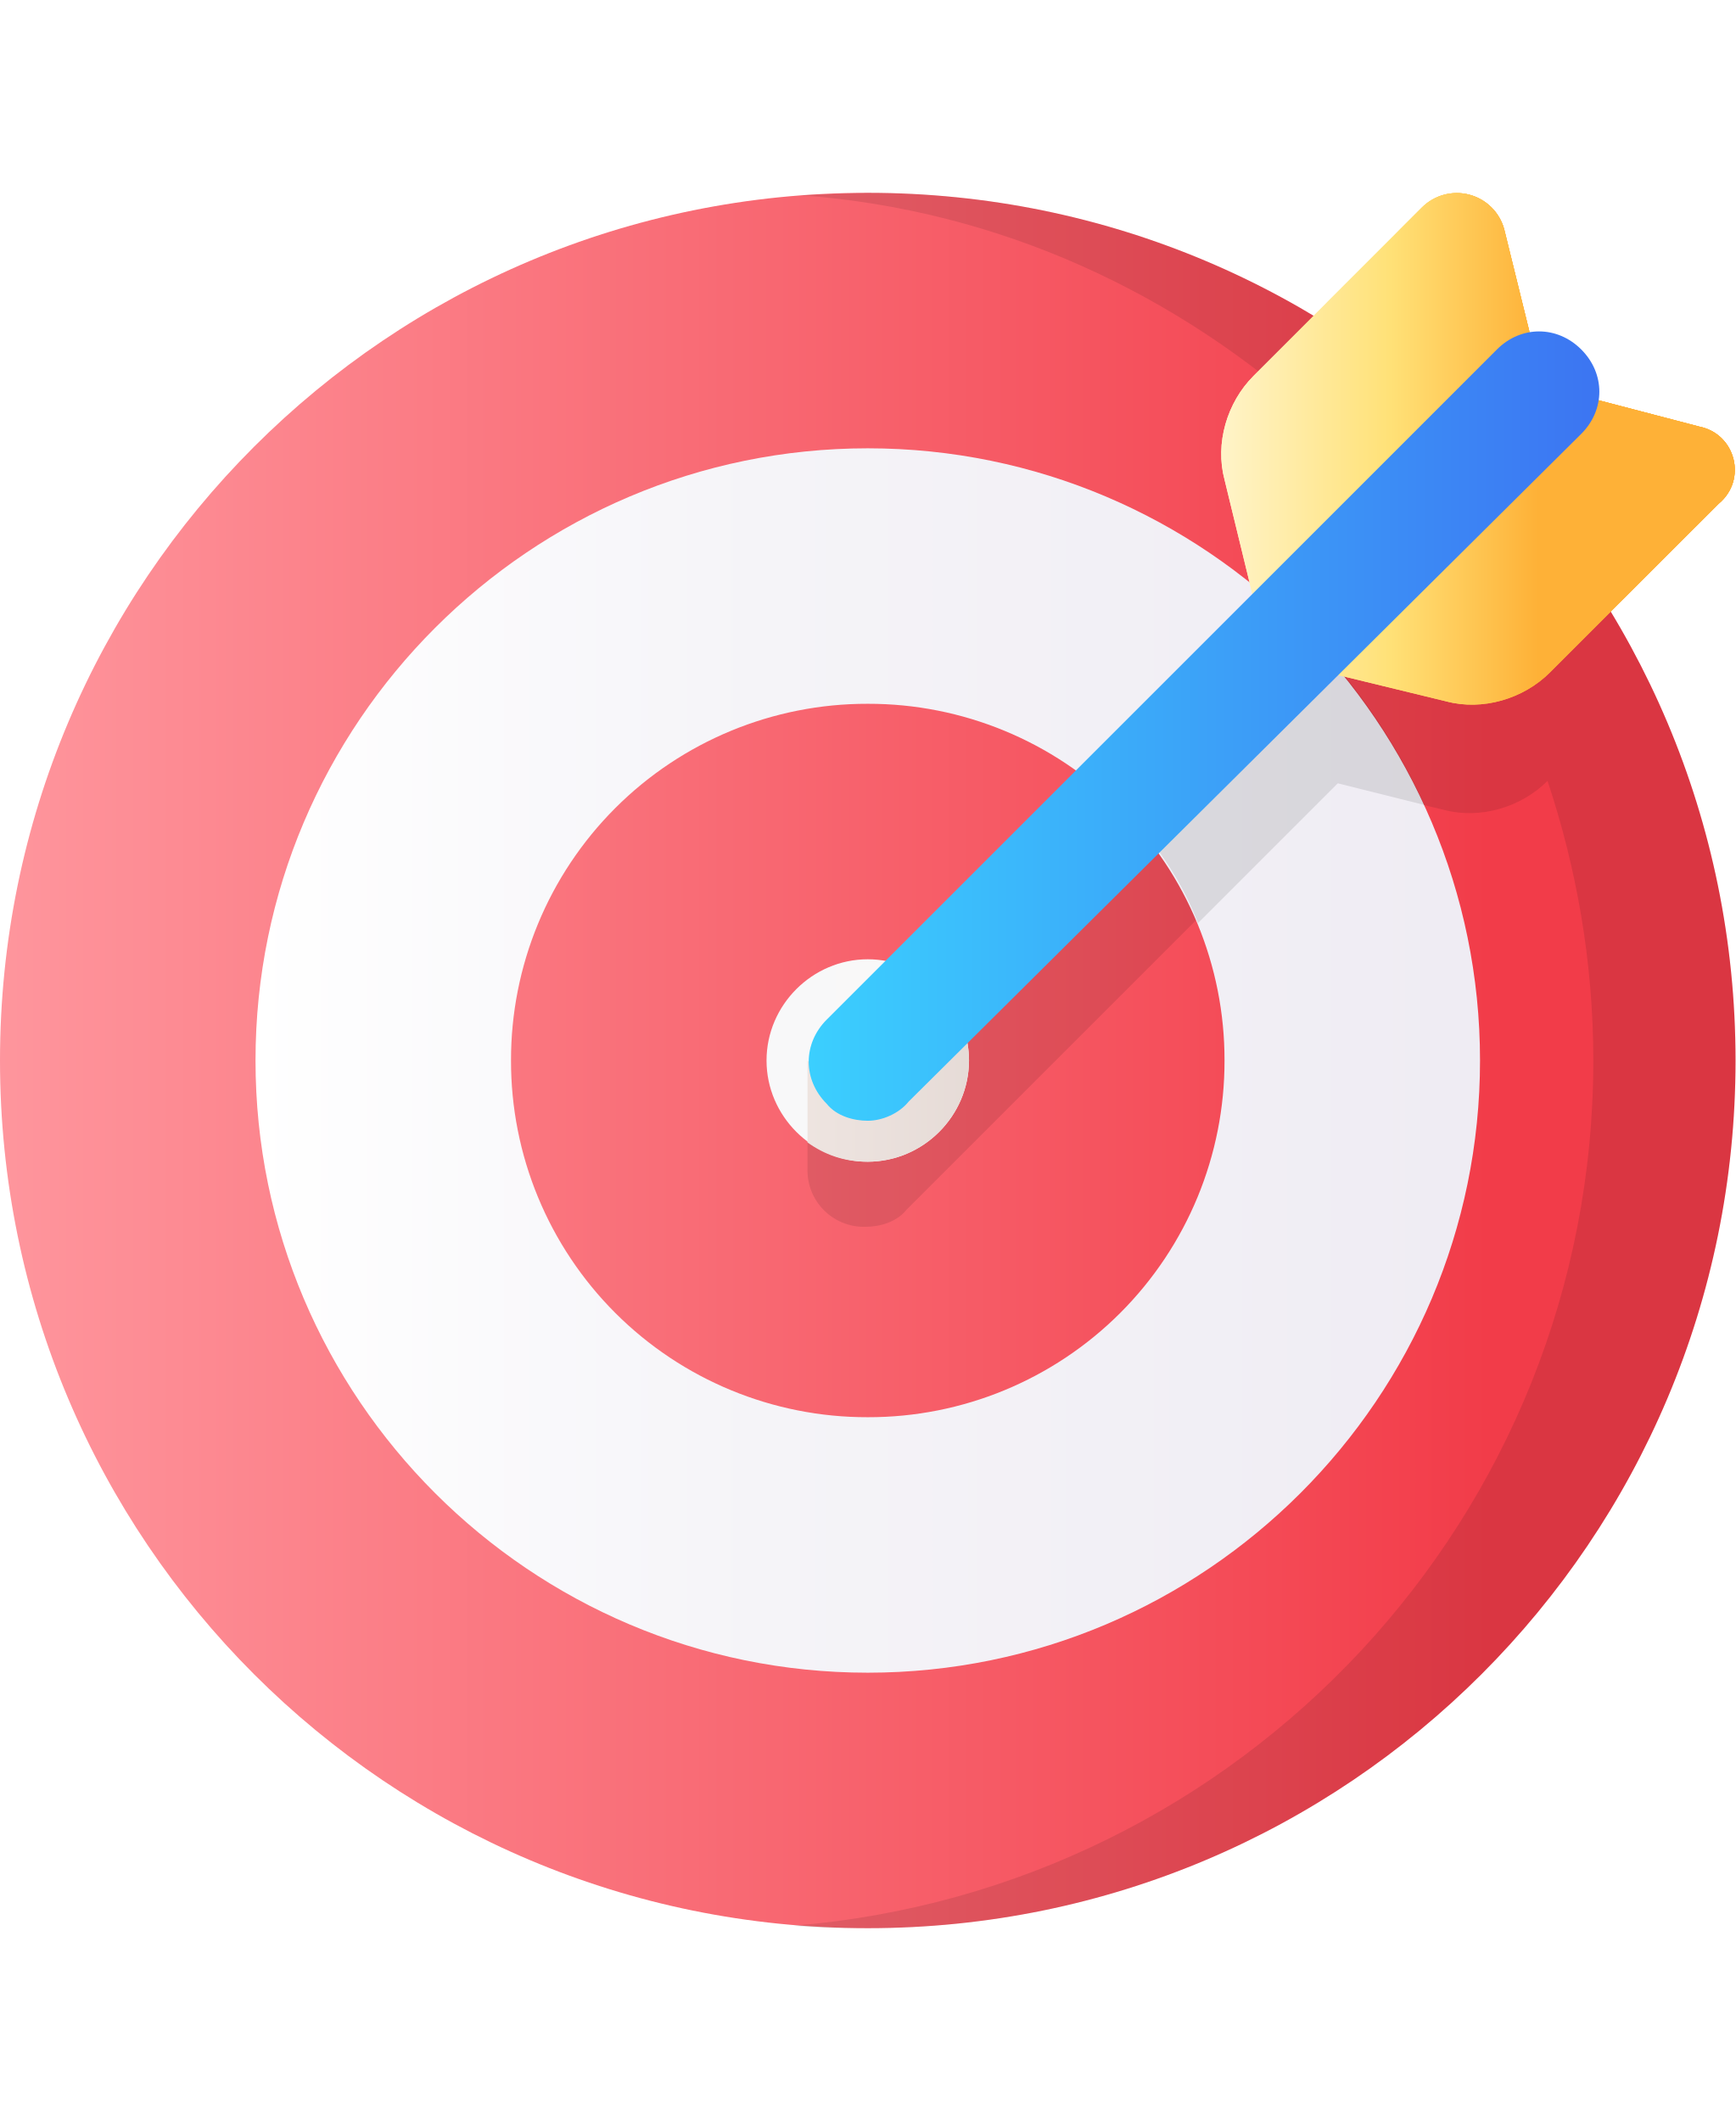
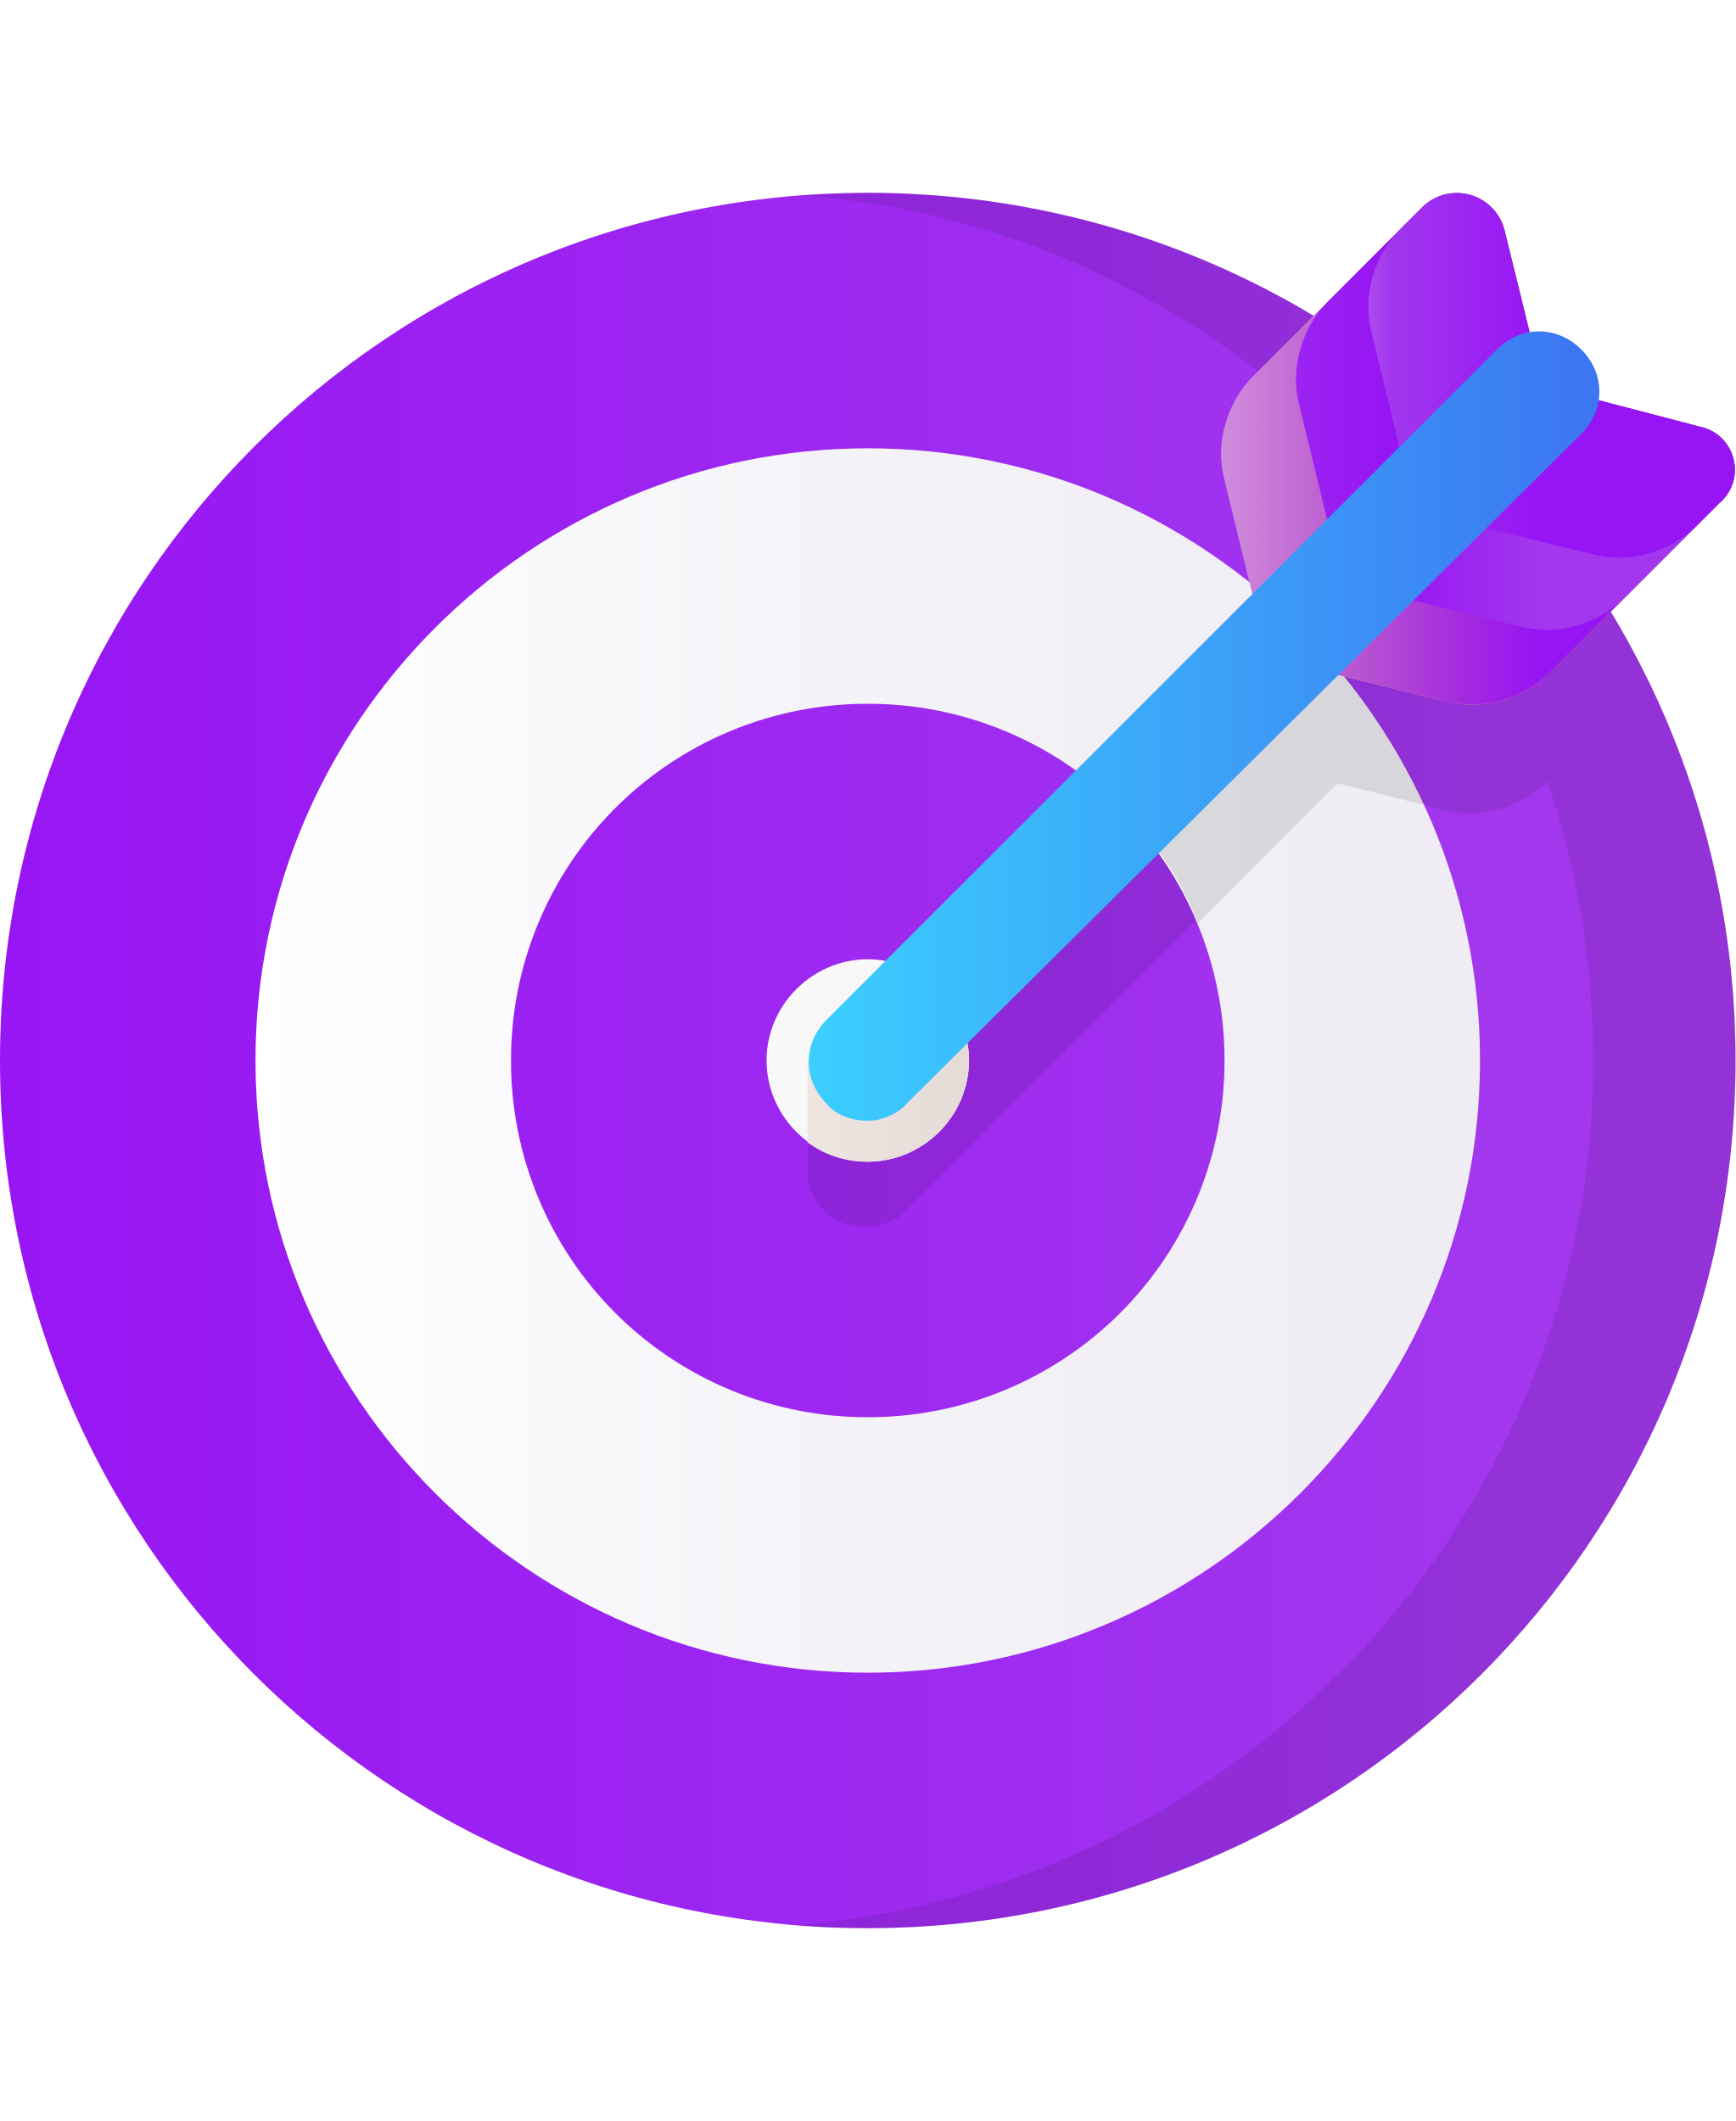
- <svg xmlns="http://www.w3.org/2000/svg" xmlns:xlink="http://www.w3.org/1999/xlink" viewBox="0 0 72 88">
-   <linearGradient id="A" gradientUnits="userSpaceOnUse" x1="-3.116" y1="44" x2="61.841" y2="44">
-     <stop offset="0" stop-color="#ff9aa1" />
-     <stop offset="1" stop-color="#f23c49" />
-   </linearGradient>
-   <path d="M36 80c19.9 0 36-16.1 36-36S55.9 8 36 8 0 24.1 0 44s16.1 36 36 36z" fill="url(#A)" />
-   <path d="M36 8l-2.8.1c8.3.6 15.7 4.1 21.5 9.4l-1.3 1.3c-1.1 1.1-1.6 2.8-1.2 4.3l1.1 4.6-18 18.1-1.8-1.8v4.5a2.34 2.34 0 0 0 2.4 2.4c.6 0 1.3-.2 1.7-.7l17.7-17.7 4.6 1.1c1.5.4 3.2-.1 4.3-1.2h0c1.2 3.6 1.9 7.5 1.9 11.6 0 18.9-14.6 34.4-33.2 35.9 1.2.1 2.1.1 3.1.1 19.9 0 36-16.1 36-36S55.9 8 36 8z" opacity=".1" enable-background="new" />
-   <linearGradient id="B" gradientUnits="userSpaceOnUse" x1="10.446" y1="44.002" x2="60.723" y2="44.002">
-     <stop offset="0" stop-color="#f2fbff" />
-     <stop offset=".593" stop-color="#faf7f7" />
-     <stop offset="1" stop-color="#f3eae6" />
-   </linearGradient>
-   <path d="M36,48.2c2.3,0,4.2-1.9,4.2-4.2s-1.9-4.2-4.2-4.2c-2.3,0-4.2,1.9-4.2,4.2S33.7,48.2,36,48.2z" fill="url(#B)" />
-   <linearGradient id="C" gradientUnits="userSpaceOnUse" x1="10.446" y1="44.002" x2="60.723" y2="44.002">
-     <stop offset="0" stop-color="#fff" />
-     <stop offset=".416" stop-color="#f5f4f8" />
-     <stop offset="1" stop-color="#efecf3" />
-   </linearGradient>
-   <path d="M36 18.6C22 18.6 10.6 30 10.6 44S22 69.4 36 69.4 61.4 58 61.4 44 50 18.6 36 18.6zm0 40.2A14.77 14.77 0 0 1 21.2 44 14.77 14.77 0 0 1 36 29.2 14.77 14.77 0 0 1 50.8 44 14.77 14.77 0 0 1 36 58.8z" fill="url(#C)" />
-   <linearGradient id="D" gradientUnits="userSpaceOnUse" x1="29.226" y1="44.9" x2="60.871" y2="44.9">
-     <stop offset="0" stop-color="#f3eae6" />
-     <stop offset="1" stop-color="#cdbfba" />
-   </linearGradient>
-   <path d="M35.3 45.8L33.5 44v3.4c.7.5 1.5.8 2.5.8a4.23 4.23 0 0 0 4.2-4.2c0-.9-.3-1.7-.8-2.4l-4.1 4.2z" fill="url(#D)" />
-   <path d="M52.7 24.8l.7 2.9L47 34c1.1 1.2 2.1 2.7 2.7 4.3l5.8-5.8 3.6.9c-1.5-3.3-3.7-6.2-6.4-8.6z" opacity=".1" enable-background="new" />
-   <linearGradient id="E" gradientUnits="userSpaceOnUse" x1="48.752" y1="18.645" x2="63.811" y2="18.645">
-     <stop offset="0" stop-color="#fff9df" />
-     <stop offset=".593" stop-color="#ffe177" />
-     <stop offset="1" stop-color="#feb137" />
-   </linearGradient>
-   <use xlink:href="#J" fill="url(#E)" />
-   <use xlink:href="#J" fill="url(#E)" />
-   <linearGradient id="F" gradientUnits="userSpaceOnUse" x1="48.752" y1="17.116" x2="63.811" y2="17.116">
-     <stop offset="0" stop-color="#fff9df" />
-     <stop offset=".593" stop-color="#ffe177" />
-     <stop offset="1" stop-color="#feb137" />
-   </linearGradient>
-   <path d="M70.5 17.7L64 16l-1.6-6.5a2.04 2.04 0 0 0-3.4-.9l-3.9 3.9c-1.1 1.1-1.6 2.8-1.2 4.3l1.8 7.4 7.4 1.8c1.5.4 3.2-.1 4.3-1.2l3.9-3.9c1.2-1 .7-2.9-.8-3.2z" fill="url(#F)" />
-   <linearGradient id="G" gradientUnits="userSpaceOnUse" x1="48.752" y1="15.587" x2="63.811" y2="15.587">
-     <stop offset="0" stop-color="#fff9df" />
-     <stop offset=".593" stop-color="#ffe177" />
-     <stop offset="1" stop-color="#feb137" />
-   </linearGradient>
-   <path d="M70.5 17.7L64 16l-1.6-6.5a2.04 2.04 0 0 0-3.4-.9l-.9.9c-1.1 1.1-1.6 2.8-1.2 4.3l1.8 7.4 7.4 1.8c1.5.4 3.2-.1 4.3-1.2l.9-.9c1.2-1 .7-2.9-.8-3.2z" fill="url(#G)" />
-   <linearGradient id="H" gradientUnits="userSpaceOnUse" x1="33.631" y1="30.1" x2="65.796" y2="30.1">
-     <stop offset="0" stop-color="#3bcffe" />
-     <stop offset="1" stop-color="#3c76f2" />
-   </linearGradient>
-   <path d="M36 46.5c-.6 0-1.3-.2-1.7-.7-1-1-1-2.5 0-3.5l27.8-27.8c1-1 2.5-1 3.5 0s1 2.5 0 3.5L37.7 45.7c-.4.5-1.1.8-1.7.8z" fill="url(#H)" />
+ <svg xmlns="http://www.w3.org/2000/svg" width="72" height="88" viewBox="0 0 72 88" fill="none">
+   <path d="M36 80C55.9 80 72 63.9 72 44C72 24.1 55.9 8 36 8C16.1 8 0 24.1 0 44C0 63.9 16.1 80 36 80Z" fill="url(#paint0_linear_116_435)" />
+   <path opacity="0.1" d="M36 8L33.2 8.1C41.5 8.7 48.9 12.2 54.7 17.5L53.4 18.8C52.3 19.9 51.8 21.6 52.2 23.1L53.3 27.7L35.3 45.8L33.5 44V48.5C33.492 48.817 33.549 49.133 33.666 49.428C33.784 49.723 33.96 49.991 34.185 50.215C34.41 50.44 34.677 50.616 34.972 50.734C35.267 50.852 35.583 50.908 35.9 50.9C36.5 50.9 37.2 50.7 37.6 50.2L55.3 32.5L59.9 33.6C61.4 34 63.1 33.5 64.2 32.4C65.4 36 66.1 39.9 66.1 44C66.1 62.9 51.5 78.4 32.9 79.9C34.1 80 35 80 36 80C55.9 80 72 63.9 72 44C72 24.1 55.9 8 36 8Z" fill="black" />
+   <path d="M36.001 48.2C38.301 48.2 40.201 46.3 40.201 44C40.201 41.7 38.301 39.8 36.001 39.8C33.701 39.8 31.801 41.7 31.801 44C31.801 46.3 33.701 48.2 36.001 48.2Z" fill="url(#paint1_linear_116_435)" />
+   <path d="M36 18.6C22 18.6 10.6 30 10.6 44C10.6 58 22 69.4 36 69.4C50 69.4 61.4 58 61.4 44C61.4 30 50 18.6 36 18.6ZM36 58.8C34.055 58.804 32.129 58.424 30.331 57.682C28.534 56.939 26.901 55.849 25.526 54.474C24.151 53.099 23.061 51.466 22.318 49.669C21.576 47.871 21.196 45.945 21.2 44C21.196 42.055 21.576 40.129 22.318 38.332C23.061 36.534 24.151 34.901 25.526 33.526C26.901 32.151 28.534 31.061 30.331 30.319C32.129 29.576 34.055 29.196 36 29.2C37.944 29.196 39.871 29.576 41.668 30.319C43.465 31.061 45.099 32.151 46.474 33.526C47.849 34.901 48.939 36.534 49.681 38.332C50.423 40.129 50.804 42.055 50.8 44C50.804 45.945 50.423 47.871 49.681 49.669C48.939 51.466 47.849 53.099 46.474 54.474C45.099 55.849 43.465 56.939 41.668 57.682C39.871 58.424 37.944 58.804 36 58.8Z" fill="url(#paint2_linear_116_435)" />
+   <path d="M35.3 45.8L33.5 44V47.4C34.2 47.9 35 48.2 36 48.2C37.111 48.192 38.175 47.747 38.961 46.961C39.747 46.175 40.192 45.112 40.2 44C40.2 43.1 39.9 42.3 39.4 41.6L35.3 45.8Z" fill="url(#paint3_linear_116_435)" />
+   <path opacity="0.1" d="M52.7 24.8L53.4 27.7L47 34C48.1 35.2 49.1 36.7 49.7 38.3L55.5 32.5L59.1 33.4C57.6 30.1 55.4 27.2 52.7 24.8Z" fill="black" />
+   <path d="M70.501 17.7L64.001 16L62.401 9.5C62.305 9.158 62.122 8.847 61.869 8.597C61.616 8.348 61.302 8.169 60.958 8.078C60.615 7.987 60.254 7.987 59.91 8.079C59.567 8.17 59.253 8.35 59.001 8.6L52.001 15.6C50.901 16.7 50.401 18.4 50.801 19.9L52.601 27.3L60.001 29.1C61.501 29.5 63.201 29 64.301 27.9L71.301 20.9C72.501 19.9 72.001 18 70.501 17.7Z" fill="url(#paint4_linear_116_435)" />
+   <path d="M70.501 17.7L64.001 16L62.401 9.5C62.305 9.158 62.122 8.847 61.869 8.597C61.616 8.348 61.302 8.169 60.958 8.078C60.615 7.987 60.254 7.987 59.91 8.079C59.567 8.17 59.253 8.35 59.001 8.6L52.001 15.6C50.901 16.7 50.401 18.4 50.801 19.9L52.601 27.3L60.001 29.1C61.501 29.5 63.201 29 64.301 27.9L71.301 20.9C72.501 19.9 72.001 18 70.501 17.7Z" fill="url(#paint5_linear_116_435)" />
+   <path d="M70.501 17.7L64.001 16L62.401 9.5C62.305 9.158 62.121 8.847 61.868 8.597C61.615 8.348 61.301 8.169 60.958 8.078C60.614 7.987 60.253 7.987 59.91 8.079C59.566 8.17 59.253 8.35 59.001 8.6L55.1 12.5C54.001 13.6 53.501 15.3 53.901 16.8L55.7 24.2L63.1 26C64.6 26.4 66.3 25.9 67.4 24.8L71.3 20.9C72.501 19.9 72.001 18 70.501 17.7Z" fill="url(#paint6_linear_116_435)" />
+   <path d="M70.501 17.7L64.001 16L62.401 9.5C62.305 9.158 62.121 8.847 61.868 8.597C61.615 8.348 61.301 8.169 60.958 8.078C60.614 7.987 60.253 7.987 59.91 8.079C59.566 8.17 59.253 8.35 59.001 8.6L58.1 9.5C57.001 10.6 56.501 12.3 56.901 13.8L58.7 21.2L66.1 23C67.6 23.4 69.3 22.9 70.4 21.8L71.3 20.9C72.501 19.9 72.001 18 70.501 17.7Z" fill="url(#paint7_linear_116_435)" />
+   <path d="M36.001 46.5C35.401 46.5 34.701 46.3 34.301 45.8C33.301 44.8 33.301 43.3 34.301 42.3L62.101 14.5C63.101 13.5 64.601 13.5 65.601 14.5C66.601 15.5 66.601 17 65.601 18L37.701 45.7C37.301 46.2 36.601 46.5 36.001 46.5Z" fill="url(#paint8_linear_116_435)" />
  <defs>
-     <path id="J" d="M70.5 17.7L64 16l-1.6-6.5a2.04 2.04 0 0 0-3.4-.9l-7 7c-1.1 1.1-1.6 2.8-1.2 4.3l1.8 7.4 7.4 1.8c1.5.4 3.2-.1 4.3-1.2l7-7c1.2-1 .7-2.9-.8-3.2z" />
+     <linearGradient id="paint0_linear_116_435" x1="-3.116" y1="44" x2="61.841" y2="44" gradientUnits="userSpaceOnUse">
+       <stop stop-color="#9714F4" />
+       <stop offset="1" stop-color="#A237EE" />
+     </linearGradient>
+     <linearGradient id="paint1_linear_116_435" x1="10.447" y1="44.002" x2="60.724" y2="44.002" gradientUnits="userSpaceOnUse">
+       <stop stop-color="#F2FBFF" />
+       <stop offset="0.593" stop-color="#FAF7F7" />
+       <stop offset="1" stop-color="#F3EAE6" />
+     </linearGradient>
+     <linearGradient id="paint2_linear_116_435" x1="10.446" y1="44.002" x2="60.723" y2="44.002" gradientUnits="userSpaceOnUse">
+       <stop stop-color="white" />
+       <stop offset="0.416" stop-color="#F5F4F8" />
+       <stop offset="1" stop-color="#EFECF3" />
+     </linearGradient>
+     <linearGradient id="paint3_linear_116_435" x1="29.226" y1="44.9" x2="60.871" y2="44.9" gradientUnits="userSpaceOnUse">
+       <stop stop-color="#F3EAE6" />
+       <stop offset="1" stop-color="#CDBFBA" />
+     </linearGradient>
+     <linearGradient id="paint4_linear_116_435" x1="48.753" y1="18.645" x2="63.812" y2="18.645" gradientUnits="userSpaceOnUse">
+       <stop stop-color="#FFF9DF" />
+       <stop offset="0.593" stop-color="#FFE177" />
+       <stop offset="1" stop-color="#FEB137" />
+     </linearGradient>
+     <linearGradient id="paint5_linear_116_435" x1="48.753" y1="18.645" x2="63.812" y2="18.645" gradientUnits="userSpaceOnUse">
+       <stop stop-color="#FFF9DF" />
+       <stop offset="0" stop-color="#9714F4" stop-opacity="0.38" />
+       <stop offset="1" stop-color="#9714F4" />
+     </linearGradient>
+     <linearGradient id="paint6_linear_116_435" x1="48.752" y1="17.116" x2="63.812" y2="17.116" gradientUnits="userSpaceOnUse">
+       <stop stop-color="#A237EE" />
+       <stop offset="0.593" stop-color="#9714F4" />
+       <stop offset="1" stop-color="#A237EE" />
+     </linearGradient>
+     <linearGradient id="paint7_linear_116_435" x1="48.752" y1="15.587" x2="63.812" y2="15.587" gradientUnits="userSpaceOnUse">
+       <stop stop-color="#FFF9DF" />
+       <stop offset="0.593" stop-color="#A237EE" />
+       <stop offset="1" stop-color="#9714F4" />
+     </linearGradient>
+     <linearGradient id="paint8_linear_116_435" x1="33.632" y1="30.1" x2="65.797" y2="30.1" gradientUnits="userSpaceOnUse">
+       <stop stop-color="#3BCFFE" />
+       <stop offset="1" stop-color="#3C76F2" />
+     </linearGradient>
  </defs>
</svg>
